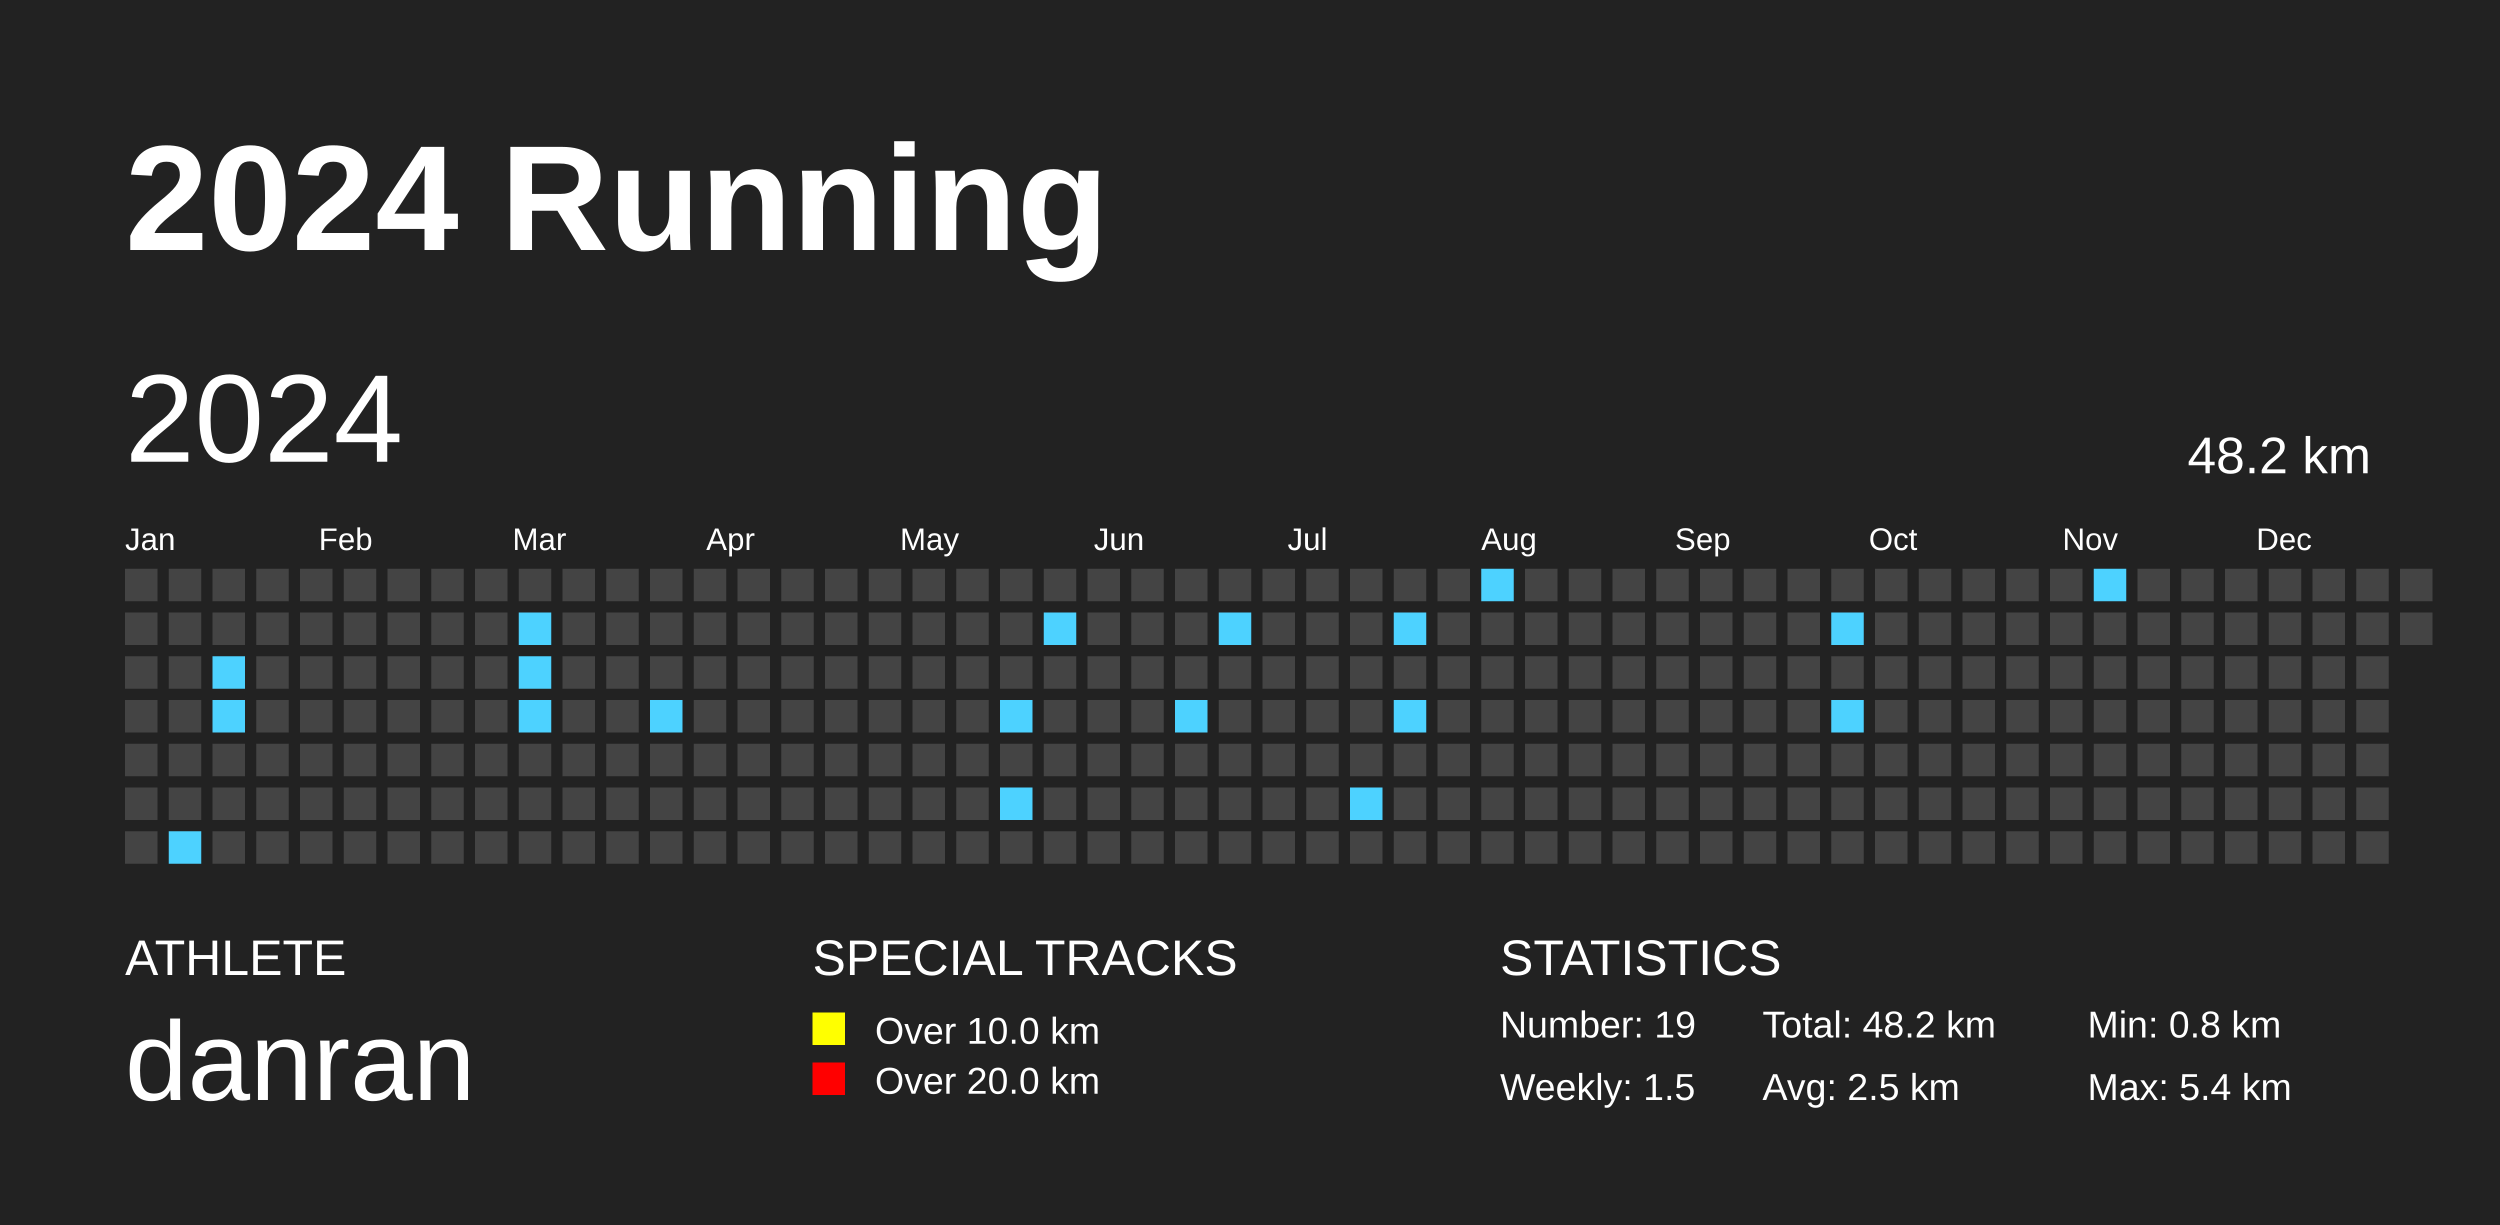
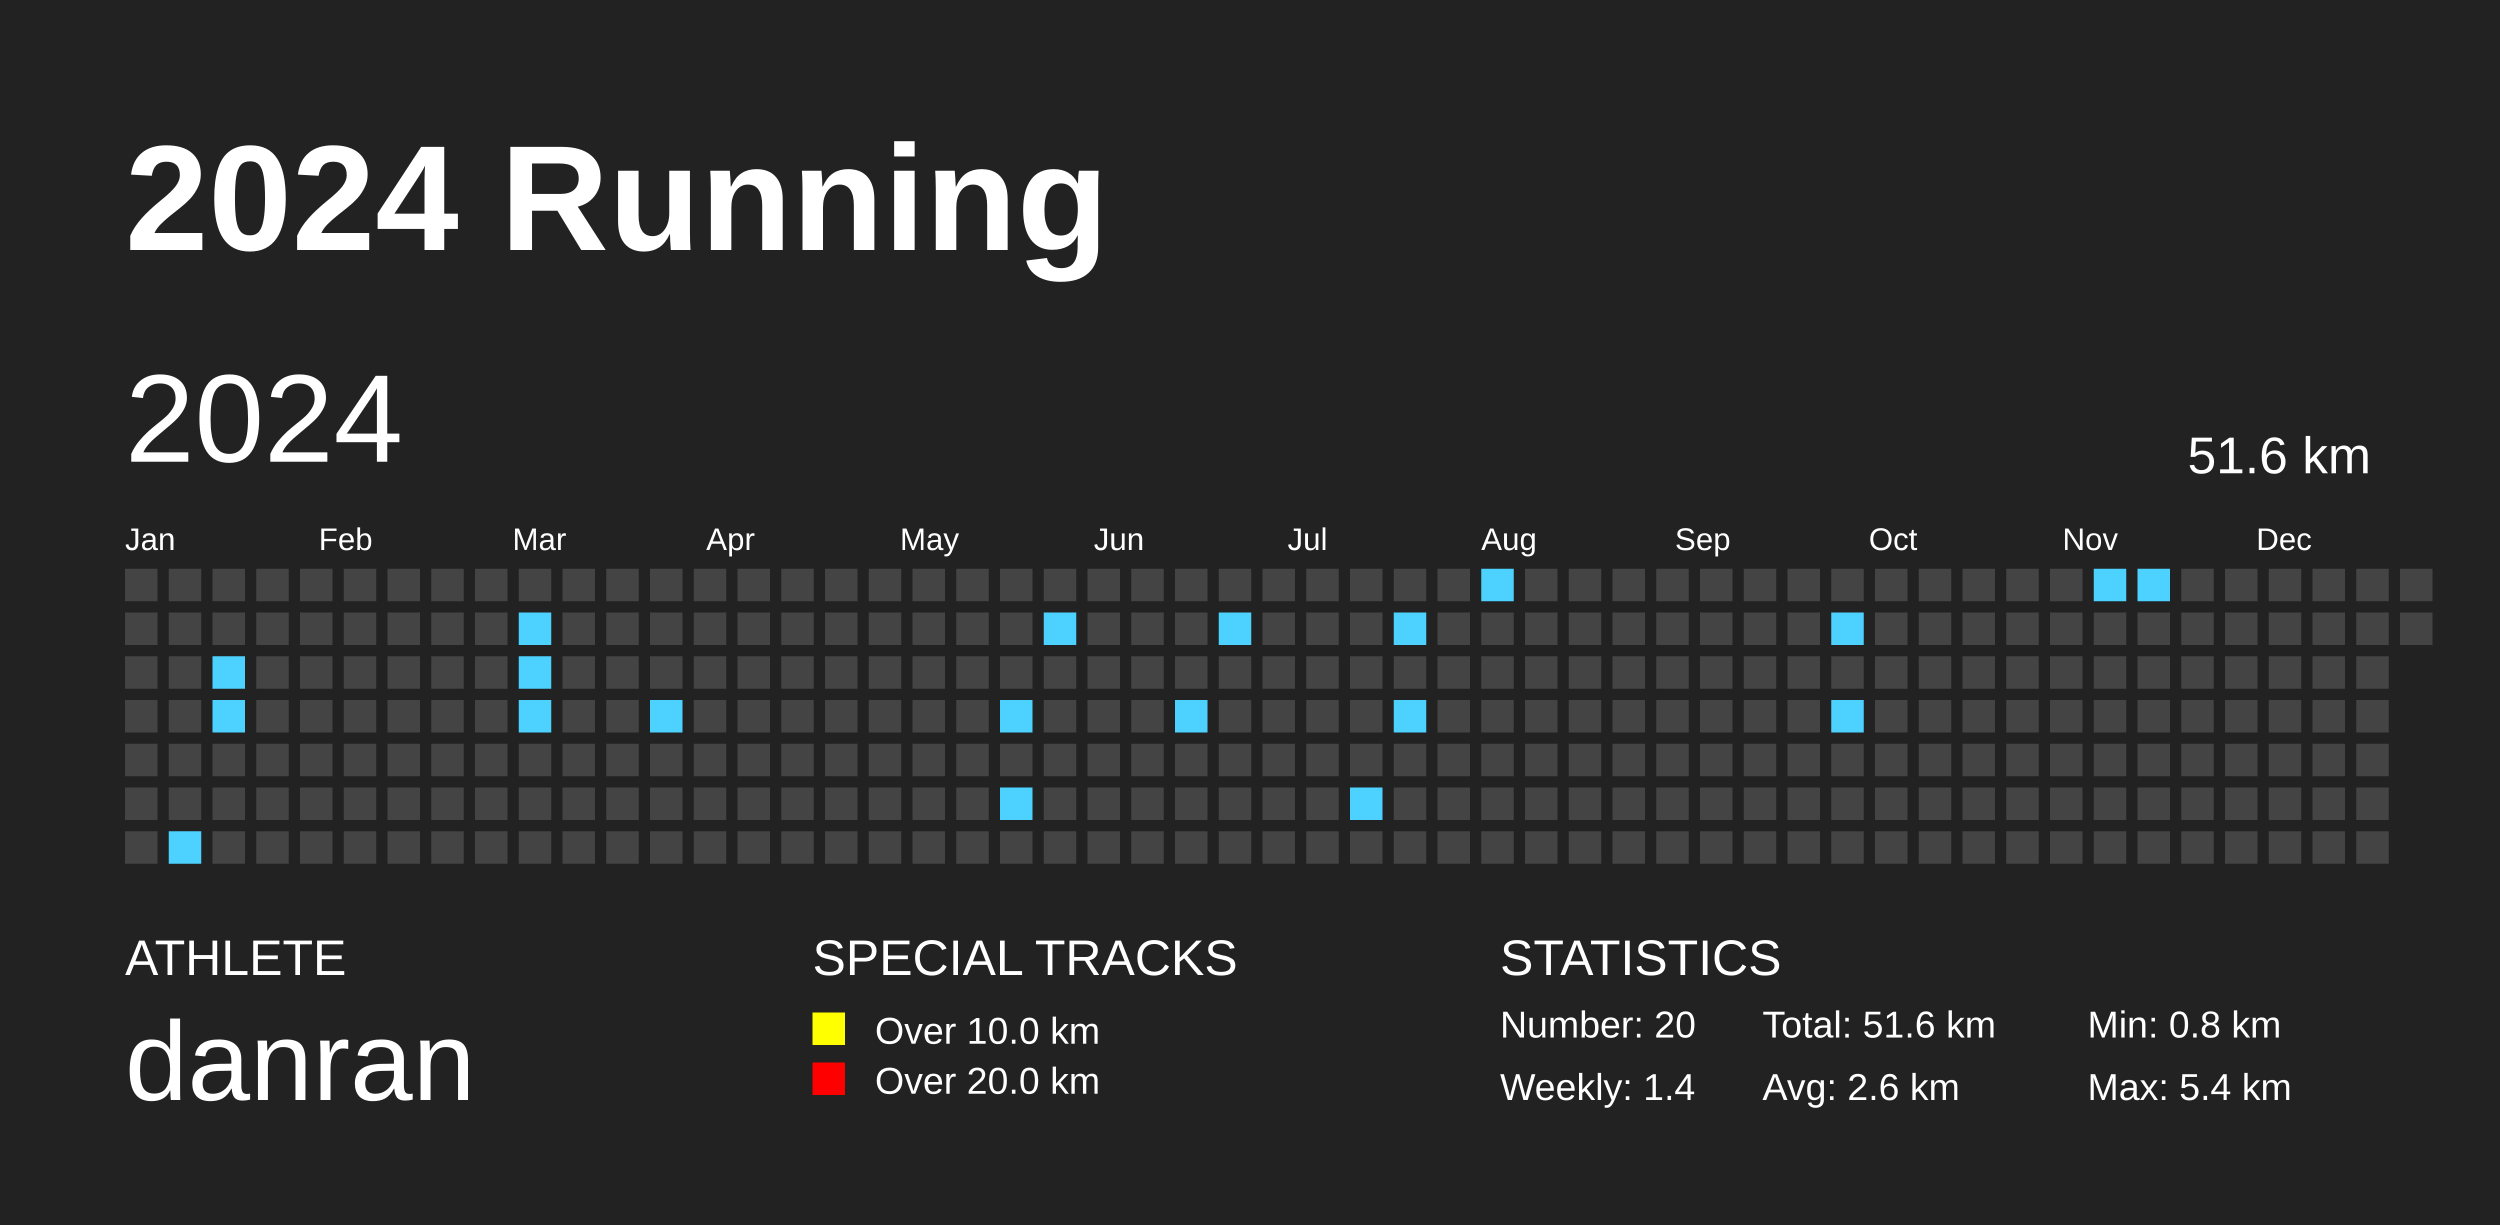
<svg xmlns="http://www.w3.org/2000/svg" baseProfile="full" height="98mm" version="1.1" viewBox="0,0,200,98" width="200mm">
  <defs />
  <rect fill="#222222" height="98" width="200" x="0" y="0" />
  <text fill="#FFFFFF" style="font-size:12px; font-family:Arial; font-weight:bold;" x="10" y="20">2024 Running</text>
  <text fill="#FFFFFF" style="font-size:4px; font-family:Arial" x="10" y="78">ATHLETE</text>
  <text fill="#FFFFFF" style="font-size:9px; font-family:Arial" x="10" y="88">danran</text>
  <text fill="#FFFFFF" style="font-size:4px; font-family:Arial" x="65" y="78">SPECIAL TRACKS</text>
  <rect fill="yellow" height="2.6" width="2.6" x="65" y="81" />
  <text fill="#FFFFFF" style="font-size:3px; font-family:Arial" x="70" y="83.5">Over 10.0 km</text>
  <rect fill="red" height="2.6" width="2.6" x="65" y="85" />
  <text fill="#FFFFFF" style="font-size:3px; font-family:Arial" x="70" y="87.5">Over 20.0 km</text>
  <text fill="#FFFFFF" style="font-size:4px; font-family:Arial" x="120" y="78">STATISTICS</text>
-   <text fill="#FFFFFF" style="font-size:3px; font-family:Arial" x="120" y="83">Number: 19</text>
-   <text fill="#FFFFFF" style="font-size:3px; font-family:Arial" x="120" y="88">Weekly: 1.5</text>
-   <text fill="#FFFFFF" style="font-size:3px; font-family:Arial" x="141" y="83">Total: 48.2 km</text>
-   <text fill="#FFFFFF" style="font-size:3px; font-family:Arial" x="141" y="88">Avg: 2.5 km</text>
+   <text fill="#FFFFFF" style="font-size:3px; font-family:Arial" x="120" y="83">Number: 20</text>
+   <text fill="#FFFFFF" style="font-size:3px; font-family:Arial" x="120" y="88">Weekly: 1.4</text>
+   <text fill="#FFFFFF" style="font-size:3px; font-family:Arial" x="141" y="83">Total: 51.6 km</text>
+   <text fill="#FFFFFF" style="font-size:3px; font-family:Arial" x="141" y="88">Avg: 2.6 km</text>
  <text fill="#FFFFFF" style="font-size:3px; font-family:Arial" x="167" y="83">Min: 0.8 km</text>
  <text fill="#FFFFFF" style="font-size:3px; font-family:Arial" x="167" y="88">Max: 5.4 km</text>
  <text dominant-baseline="hanging" fill="#FFFFFF" style="font-size:10.0px; font-family:Arial;" x="10" y="30">2024</text>
-   <text dominant-baseline="hanging" fill="#FFFFFF" style="font-size:4.125px; font-family:Arial;" x="175" y="35">48.2 km</text>
+   <text dominant-baseline="hanging" fill="#FFFFFF" style="font-size:4.125px; font-family:Arial;" x="175" y="35">51.6 km</text>
  <text fill="#FFFFFF" style="font-size:2.5px; font-family:Arial" x="10.0" y="44">Jan</text>
  <text fill="#FFFFFF" style="font-size:2.5px; font-family:Arial" x="25.5" y="44">Feb</text>
  <text fill="#FFFFFF" style="font-size:2.5px; font-family:Arial" x="41.0" y="44">Mar</text>
  <text fill="#FFFFFF" style="font-size:2.5px; font-family:Arial" x="56.5" y="44">Apr</text>
  <text fill="#FFFFFF" style="font-size:2.5px; font-family:Arial" x="72.0" y="44">May</text>
  <text fill="#FFFFFF" style="font-size:2.5px; font-family:Arial" x="87.5" y="44">Jun</text>
  <text fill="#FFFFFF" style="font-size:2.5px; font-family:Arial" x="103.0" y="44">Jul</text>
  <text fill="#FFFFFF" style="font-size:2.5px; font-family:Arial" x="118.5" y="44">Aug</text>
  <text fill="#FFFFFF" style="font-size:2.5px; font-family:Arial" x="134.0" y="44">Sep</text>
  <text fill="#FFFFFF" style="font-size:2.5px; font-family:Arial" x="149.5" y="44">Oct</text>
  <text fill="#FFFFFF" style="font-size:2.5px; font-family:Arial" x="165.0" y="44">Nov</text>
  <text fill="#FFFFFF" style="font-size:2.5px; font-family:Arial" x="180.5" y="44">Dec</text>
  <rect fill="#444444" height="2.6" width="2.6" x="10.0" y="45.5" />
  <rect fill="#444444" height="2.6" width="2.6" x="10.0" y="49.0" />
  <rect fill="#444444" height="2.6" width="2.6" x="10.0" y="52.5" />
  <rect fill="#444444" height="2.6" width="2.6" x="10.0" y="56.0" />
  <rect fill="#444444" height="2.6" width="2.6" x="10.0" y="59.5" />
  <rect fill="#444444" height="2.6" width="2.6" x="10.0" y="63.0" />
  <rect fill="#444444" height="2.6" width="2.6" x="10.0" y="66.5" />
  <rect fill="#444444" height="2.6" width="2.6" x="13.5" y="45.5" />
  <rect fill="#444444" height="2.6" width="2.6" x="13.5" y="49.0" />
  <rect fill="#444444" height="2.6" width="2.6" x="13.5" y="52.5" />
  <rect fill="#444444" height="2.6" width="2.6" x="13.5" y="56.0" />
  <rect fill="#444444" height="2.6" width="2.6" x="13.5" y="59.5" />
  <rect fill="#444444" height="2.6" width="2.6" x="13.5" y="63.0" />
  <rect fill="#4DD2FF" height="2.6" width="2.6" x="13.5" y="66.5" />
  <rect fill="#444444" height="2.6" width="2.6" x="17.0" y="45.5" />
  <rect fill="#444444" height="2.6" width="2.6" x="17.0" y="49.0" />
  <rect fill="#4DD2FF" height="2.6" width="2.6" x="17.0" y="52.5" />
  <rect fill="#4DD2FF" height="2.6" width="2.6" x="17.0" y="56.0" />
  <rect fill="#444444" height="2.6" width="2.6" x="17.0" y="59.5" />
  <rect fill="#444444" height="2.6" width="2.6" x="17.0" y="63.0" />
  <rect fill="#444444" height="2.6" width="2.6" x="17.0" y="66.5" />
  <rect fill="#444444" height="2.6" width="2.6" x="20.5" y="45.5" />
  <rect fill="#444444" height="2.6" width="2.6" x="20.5" y="49.0" />
  <rect fill="#444444" height="2.6" width="2.6" x="20.5" y="52.5" />
  <rect fill="#444444" height="2.6" width="2.6" x="20.5" y="56.0" />
  <rect fill="#444444" height="2.6" width="2.6" x="20.5" y="59.5" />
  <rect fill="#444444" height="2.6" width="2.6" x="20.5" y="63.0" />
  <rect fill="#444444" height="2.6" width="2.6" x="20.5" y="66.5" />
  <rect fill="#444444" height="2.6" width="2.6" x="24.0" y="45.5" />
  <rect fill="#444444" height="2.6" width="2.6" x="24.0" y="49.0" />
  <rect fill="#444444" height="2.6" width="2.6" x="24.0" y="52.5" />
  <rect fill="#444444" height="2.6" width="2.6" x="24.0" y="56.0" />
  <rect fill="#444444" height="2.6" width="2.6" x="24.0" y="59.5" />
  <rect fill="#444444" height="2.6" width="2.6" x="24.0" y="63.0" />
  <rect fill="#444444" height="2.6" width="2.6" x="24.0" y="66.5" />
  <rect fill="#444444" height="2.6" width="2.6" x="27.5" y="45.5" />
  <rect fill="#444444" height="2.6" width="2.6" x="27.5" y="49.0" />
  <rect fill="#444444" height="2.6" width="2.6" x="27.5" y="52.5" />
  <rect fill="#444444" height="2.6" width="2.6" x="27.5" y="56.0" />
  <rect fill="#444444" height="2.6" width="2.6" x="27.5" y="59.5" />
  <rect fill="#444444" height="2.6" width="2.6" x="27.5" y="63.0" />
  <rect fill="#444444" height="2.6" width="2.6" x="27.5" y="66.5" />
  <rect fill="#444444" height="2.6" width="2.6" x="31.0" y="45.5" />
  <rect fill="#444444" height="2.6" width="2.6" x="31.0" y="49.0" />
  <rect fill="#444444" height="2.6" width="2.6" x="31.0" y="52.5" />
  <rect fill="#444444" height="2.6" width="2.6" x="31.0" y="56.0" />
  <rect fill="#444444" height="2.6" width="2.6" x="31.0" y="59.5" />
  <rect fill="#444444" height="2.6" width="2.6" x="31.0" y="63.0" />
  <rect fill="#444444" height="2.6" width="2.6" x="31.0" y="66.5" />
  <rect fill="#444444" height="2.6" width="2.6" x="34.5" y="45.5" />
  <rect fill="#444444" height="2.6" width="2.6" x="34.5" y="49.0" />
  <rect fill="#444444" height="2.6" width="2.6" x="34.5" y="52.5" />
  <rect fill="#444444" height="2.6" width="2.6" x="34.5" y="56.0" />
  <rect fill="#444444" height="2.6" width="2.6" x="34.5" y="59.5" />
  <rect fill="#444444" height="2.6" width="2.6" x="34.5" y="63.0" />
  <rect fill="#444444" height="2.6" width="2.6" x="34.5" y="66.5" />
  <rect fill="#444444" height="2.6" width="2.6" x="38.0" y="45.5" />
  <rect fill="#444444" height="2.6" width="2.6" x="38.0" y="49.0" />
  <rect fill="#444444" height="2.6" width="2.6" x="38.0" y="52.5" />
  <rect fill="#444444" height="2.6" width="2.6" x="38.0" y="56.0" />
  <rect fill="#444444" height="2.6" width="2.6" x="38.0" y="59.5" />
  <rect fill="#444444" height="2.6" width="2.6" x="38.0" y="63.0" />
  <rect fill="#444444" height="2.6" width="2.6" x="38.0" y="66.5" />
  <rect fill="#444444" height="2.6" width="2.6" x="41.5" y="45.5" />
  <rect fill="#4DD2FF" height="2.6" width="2.6" x="41.5" y="49.0" />
  <rect fill="#4DD2FF" height="2.6" width="2.6" x="41.5" y="52.5" />
  <rect fill="#4DD2FF" height="2.6" width="2.6" x="41.5" y="56.0" />
  <rect fill="#444444" height="2.6" width="2.6" x="41.5" y="59.5" />
  <rect fill="#444444" height="2.6" width="2.6" x="41.5" y="63.0" />
  <rect fill="#444444" height="2.6" width="2.6" x="41.5" y="66.5" />
  <rect fill="#444444" height="2.6" width="2.6" x="45.0" y="45.5" />
  <rect fill="#444444" height="2.6" width="2.6" x="45.0" y="49.0" />
  <rect fill="#444444" height="2.6" width="2.6" x="45.0" y="52.5" />
  <rect fill="#444444" height="2.6" width="2.6" x="45.0" y="56.0" />
  <rect fill="#444444" height="2.6" width="2.6" x="45.0" y="59.5" />
  <rect fill="#444444" height="2.6" width="2.6" x="45.0" y="63.0" />
  <rect fill="#444444" height="2.6" width="2.6" x="45.0" y="66.5" />
  <rect fill="#444444" height="2.6" width="2.6" x="48.5" y="45.5" />
  <rect fill="#444444" height="2.6" width="2.6" x="48.5" y="49.0" />
  <rect fill="#444444" height="2.6" width="2.6" x="48.5" y="52.5" />
  <rect fill="#444444" height="2.6" width="2.6" x="48.5" y="56.0" />
  <rect fill="#444444" height="2.6" width="2.6" x="48.5" y="59.5" />
  <rect fill="#444444" height="2.6" width="2.6" x="48.5" y="63.0" />
  <rect fill="#444444" height="2.6" width="2.6" x="48.5" y="66.5" />
  <rect fill="#444444" height="2.6" width="2.6" x="52.0" y="45.5" />
  <rect fill="#444444" height="2.6" width="2.6" x="52.0" y="49.0" />
  <rect fill="#444444" height="2.6" width="2.6" x="52.0" y="52.5" />
  <rect fill="#4DD2FF" height="2.6" width="2.6" x="52.0" y="56.0" />
  <rect fill="#444444" height="2.6" width="2.6" x="52.0" y="59.5" />
  <rect fill="#444444" height="2.6" width="2.6" x="52.0" y="63.0" />
  <rect fill="#444444" height="2.6" width="2.6" x="52.0" y="66.5" />
  <rect fill="#444444" height="2.6" width="2.6" x="55.5" y="45.5" />
  <rect fill="#444444" height="2.6" width="2.6" x="55.5" y="49.0" />
  <rect fill="#444444" height="2.6" width="2.6" x="55.5" y="52.5" />
  <rect fill="#444444" height="2.6" width="2.6" x="55.5" y="56.0" />
  <rect fill="#444444" height="2.6" width="2.6" x="55.5" y="59.5" />
  <rect fill="#444444" height="2.6" width="2.6" x="55.5" y="63.0" />
  <rect fill="#444444" height="2.6" width="2.6" x="55.5" y="66.5" />
  <rect fill="#444444" height="2.6" width="2.6" x="59.0" y="45.5" />
  <rect fill="#444444" height="2.6" width="2.6" x="59.0" y="49.0" />
  <rect fill="#444444" height="2.6" width="2.6" x="59.0" y="52.5" />
  <rect fill="#444444" height="2.6" width="2.6" x="59.0" y="56.0" />
  <rect fill="#444444" height="2.6" width="2.6" x="59.0" y="59.5" />
  <rect fill="#444444" height="2.6" width="2.6" x="59.0" y="63.0" />
  <rect fill="#444444" height="2.6" width="2.6" x="59.0" y="66.5" />
  <rect fill="#444444" height="2.6" width="2.6" x="62.5" y="45.5" />
  <rect fill="#444444" height="2.6" width="2.6" x="62.5" y="49.0" />
  <rect fill="#444444" height="2.6" width="2.6" x="62.5" y="52.5" />
  <rect fill="#444444" height="2.6" width="2.6" x="62.5" y="56.0" />
  <rect fill="#444444" height="2.6" width="2.6" x="62.5" y="59.5" />
  <rect fill="#444444" height="2.6" width="2.6" x="62.5" y="63.0" />
  <rect fill="#444444" height="2.6" width="2.6" x="62.5" y="66.5" />
  <rect fill="#444444" height="2.6" width="2.6" x="66.0" y="45.5" />
  <rect fill="#444444" height="2.6" width="2.6" x="66.0" y="49.0" />
  <rect fill="#444444" height="2.6" width="2.6" x="66.0" y="52.5" />
  <rect fill="#444444" height="2.6" width="2.6" x="66.0" y="56.0" />
  <rect fill="#444444" height="2.6" width="2.6" x="66.0" y="59.5" />
  <rect fill="#444444" height="2.6" width="2.6" x="66.0" y="63.0" />
  <rect fill="#444444" height="2.6" width="2.6" x="66.0" y="66.5" />
  <rect fill="#444444" height="2.6" width="2.6" x="69.5" y="45.5" />
  <rect fill="#444444" height="2.6" width="2.6" x="69.5" y="49.0" />
  <rect fill="#444444" height="2.6" width="2.6" x="69.5" y="52.5" />
  <rect fill="#444444" height="2.6" width="2.6" x="69.5" y="56.0" />
  <rect fill="#444444" height="2.6" width="2.6" x="69.5" y="59.5" />
  <rect fill="#444444" height="2.6" width="2.6" x="69.5" y="63.0" />
  <rect fill="#444444" height="2.6" width="2.6" x="69.5" y="66.5" />
  <rect fill="#444444" height="2.6" width="2.6" x="73.0" y="45.5" />
  <rect fill="#444444" height="2.6" width="2.6" x="73.0" y="49.0" />
  <rect fill="#444444" height="2.6" width="2.6" x="73.0" y="52.5" />
  <rect fill="#444444" height="2.6" width="2.6" x="73.0" y="56.0" />
  <rect fill="#444444" height="2.6" width="2.6" x="73.0" y="59.5" />
  <rect fill="#444444" height="2.6" width="2.6" x="73.0" y="63.0" />
  <rect fill="#444444" height="2.6" width="2.6" x="73.0" y="66.5" />
  <rect fill="#444444" height="2.6" width="2.6" x="76.5" y="45.5" />
  <rect fill="#444444" height="2.6" width="2.6" x="76.5" y="49.0" />
  <rect fill="#444444" height="2.6" width="2.6" x="76.5" y="52.5" />
  <rect fill="#444444" height="2.6" width="2.6" x="76.5" y="56.0" />
  <rect fill="#444444" height="2.6" width="2.6" x="76.5" y="59.5" />
  <rect fill="#444444" height="2.6" width="2.6" x="76.5" y="63.0" />
  <rect fill="#444444" height="2.6" width="2.6" x="76.5" y="66.5" />
  <rect fill="#444444" height="2.6" width="2.6" x="80.0" y="45.5" />
  <rect fill="#444444" height="2.6" width="2.6" x="80.0" y="49.0" />
  <rect fill="#444444" height="2.6" width="2.6" x="80.0" y="52.5" />
  <rect fill="#4DD2FF" height="2.6" width="2.6" x="80.0" y="56.0" />
  <rect fill="#444444" height="2.6" width="2.6" x="80.0" y="59.5" />
  <rect fill="#4DD2FF" height="2.6" width="2.6" x="80.0" y="63.0" />
  <rect fill="#444444" height="2.6" width="2.6" x="80.0" y="66.5" />
  <rect fill="#444444" height="2.6" width="2.6" x="83.5" y="45.5" />
  <rect fill="#4DD2FF" height="2.6" width="2.6" x="83.5" y="49.0" />
  <rect fill="#444444" height="2.6" width="2.6" x="83.5" y="52.5" />
  <rect fill="#444444" height="2.6" width="2.6" x="83.5" y="56.0" />
  <rect fill="#444444" height="2.6" width="2.6" x="83.5" y="59.5" />
  <rect fill="#444444" height="2.6" width="2.6" x="83.5" y="63.0" />
  <rect fill="#444444" height="2.6" width="2.6" x="83.5" y="66.5" />
  <rect fill="#444444" height="2.6" width="2.6" x="87.0" y="45.5" />
  <rect fill="#444444" height="2.6" width="2.6" x="87.0" y="49.0" />
  <rect fill="#444444" height="2.6" width="2.6" x="87.0" y="52.5" />
  <rect fill="#444444" height="2.6" width="2.6" x="87.0" y="56.0" />
  <rect fill="#444444" height="2.6" width="2.6" x="87.0" y="59.5" />
  <rect fill="#444444" height="2.6" width="2.6" x="87.0" y="63.0" />
  <rect fill="#444444" height="2.6" width="2.6" x="87.0" y="66.5" />
  <rect fill="#444444" height="2.6" width="2.6" x="90.5" y="45.5" />
  <rect fill="#444444" height="2.6" width="2.6" x="90.5" y="49.0" />
  <rect fill="#444444" height="2.6" width="2.6" x="90.5" y="52.5" />
  <rect fill="#444444" height="2.6" width="2.6" x="90.5" y="56.0" />
  <rect fill="#444444" height="2.6" width="2.6" x="90.5" y="59.5" />
  <rect fill="#444444" height="2.6" width="2.6" x="90.5" y="63.0" />
  <rect fill="#444444" height="2.6" width="2.6" x="90.5" y="66.5" />
  <rect fill="#444444" height="2.6" width="2.6" x="94.0" y="45.5" />
  <rect fill="#444444" height="2.6" width="2.6" x="94.0" y="49.0" />
  <rect fill="#444444" height="2.6" width="2.6" x="94.0" y="52.5" />
  <rect fill="#4DD2FF" height="2.6" width="2.6" x="94.0" y="56.0" />
  <rect fill="#444444" height="2.6" width="2.6" x="94.0" y="59.5" />
  <rect fill="#444444" height="2.6" width="2.6" x="94.0" y="63.0" />
  <rect fill="#444444" height="2.6" width="2.6" x="94.0" y="66.5" />
  <rect fill="#444444" height="2.6" width="2.6" x="97.5" y="45.5" />
  <rect fill="#4DD2FF" height="2.6" width="2.6" x="97.5" y="49.0" />
  <rect fill="#444444" height="2.6" width="2.6" x="97.5" y="52.5" />
  <rect fill="#444444" height="2.6" width="2.6" x="97.5" y="56.0" />
  <rect fill="#444444" height="2.6" width="2.6" x="97.5" y="59.5" />
  <rect fill="#444444" height="2.6" width="2.6" x="97.5" y="63.0" />
  <rect fill="#444444" height="2.6" width="2.6" x="97.5" y="66.5" />
  <rect fill="#444444" height="2.6" width="2.6" x="101.0" y="45.5" />
  <rect fill="#444444" height="2.6" width="2.6" x="101.0" y="49.0" />
  <rect fill="#444444" height="2.6" width="2.6" x="101.0" y="52.5" />
  <rect fill="#444444" height="2.6" width="2.6" x="101.0" y="56.0" />
  <rect fill="#444444" height="2.6" width="2.6" x="101.0" y="59.5" />
  <rect fill="#444444" height="2.6" width="2.6" x="101.0" y="63.0" />
  <rect fill="#444444" height="2.6" width="2.6" x="101.0" y="66.5" />
  <rect fill="#444444" height="2.6" width="2.6" x="104.5" y="45.5" />
  <rect fill="#444444" height="2.6" width="2.6" x="104.5" y="49.0" />
  <rect fill="#444444" height="2.6" width="2.6" x="104.5" y="52.5" />
  <rect fill="#444444" height="2.6" width="2.6" x="104.5" y="56.0" />
  <rect fill="#444444" height="2.6" width="2.6" x="104.5" y="59.5" />
  <rect fill="#444444" height="2.6" width="2.6" x="104.5" y="63.0" />
  <rect fill="#444444" height="2.6" width="2.6" x="104.5" y="66.5" />
  <rect fill="#444444" height="2.6" width="2.6" x="108.0" y="45.5" />
  <rect fill="#444444" height="2.6" width="2.6" x="108.0" y="49.0" />
  <rect fill="#444444" height="2.6" width="2.6" x="108.0" y="52.5" />
  <rect fill="#444444" height="2.6" width="2.6" x="108.0" y="56.0" />
  <rect fill="#444444" height="2.6" width="2.6" x="108.0" y="59.5" />
  <rect fill="#4DD2FF" height="2.6" width="2.6" x="108.0" y="63.0" />
  <rect fill="#444444" height="2.6" width="2.6" x="108.0" y="66.5" />
  <rect fill="#444444" height="2.6" width="2.6" x="111.5" y="45.5" />
  <rect fill="#4DD2FF" height="2.6" width="2.6" x="111.5" y="49.0" />
  <rect fill="#444444" height="2.6" width="2.6" x="111.5" y="52.5" />
  <rect fill="#4DD2FF" height="2.6" width="2.6" x="111.5" y="56.0" />
  <rect fill="#444444" height="2.6" width="2.6" x="111.5" y="59.5" />
  <rect fill="#444444" height="2.6" width="2.6" x="111.5" y="63.0" />
  <rect fill="#444444" height="2.6" width="2.6" x="111.5" y="66.5" />
  <rect fill="#444444" height="2.6" width="2.6" x="115.0" y="45.5" />
  <rect fill="#444444" height="2.6" width="2.6" x="115.0" y="49.0" />
  <rect fill="#444444" height="2.6" width="2.6" x="115.0" y="52.5" />
  <rect fill="#444444" height="2.6" width="2.6" x="115.0" y="56.0" />
  <rect fill="#444444" height="2.6" width="2.6" x="115.0" y="59.5" />
  <rect fill="#444444" height="2.6" width="2.6" x="115.0" y="63.0" />
  <rect fill="#444444" height="2.6" width="2.6" x="115.0" y="66.5" />
  <rect fill="#4DD2FF" height="2.6" width="2.6" x="118.5" y="45.5" />
  <rect fill="#444444" height="2.6" width="2.6" x="118.5" y="49.0" />
  <rect fill="#444444" height="2.6" width="2.6" x="118.5" y="52.5" />
  <rect fill="#444444" height="2.6" width="2.6" x="118.5" y="56.0" />
  <rect fill="#444444" height="2.6" width="2.6" x="118.5" y="59.5" />
  <rect fill="#444444" height="2.6" width="2.6" x="118.5" y="63.0" />
  <rect fill="#444444" height="2.6" width="2.6" x="118.5" y="66.5" />
  <rect fill="#444444" height="2.6" width="2.6" x="122.0" y="45.5" />
  <rect fill="#444444" height="2.6" width="2.6" x="122.0" y="49.0" />
  <rect fill="#444444" height="2.6" width="2.6" x="122.0" y="52.5" />
  <rect fill="#444444" height="2.6" width="2.6" x="122.0" y="56.0" />
  <rect fill="#444444" height="2.6" width="2.6" x="122.0" y="59.5" />
  <rect fill="#444444" height="2.6" width="2.6" x="122.0" y="63.0" />
  <rect fill="#444444" height="2.6" width="2.6" x="122.0" y="66.5" />
  <rect fill="#444444" height="2.6" width="2.6" x="125.5" y="45.5" />
  <rect fill="#444444" height="2.6" width="2.6" x="125.5" y="49.0" />
  <rect fill="#444444" height="2.6" width="2.6" x="125.5" y="52.5" />
  <rect fill="#444444" height="2.6" width="2.6" x="125.5" y="56.0" />
  <rect fill="#444444" height="2.6" width="2.6" x="125.5" y="59.5" />
  <rect fill="#444444" height="2.6" width="2.6" x="125.5" y="63.0" />
  <rect fill="#444444" height="2.6" width="2.6" x="125.5" y="66.5" />
  <rect fill="#444444" height="2.6" width="2.6" x="129.0" y="45.5" />
  <rect fill="#444444" height="2.6" width="2.6" x="129.0" y="49.0" />
  <rect fill="#444444" height="2.6" width="2.6" x="129.0" y="52.5" />
  <rect fill="#444444" height="2.6" width="2.6" x="129.0" y="56.0" />
  <rect fill="#444444" height="2.6" width="2.6" x="129.0" y="59.5" />
  <rect fill="#444444" height="2.6" width="2.6" x="129.0" y="63.0" />
  <rect fill="#444444" height="2.6" width="2.6" x="129.0" y="66.5" />
  <rect fill="#444444" height="2.6" width="2.6" x="132.5" y="45.5" />
  <rect fill="#444444" height="2.6" width="2.6" x="132.5" y="49.0" />
  <rect fill="#444444" height="2.6" width="2.6" x="132.5" y="52.5" />
  <rect fill="#444444" height="2.6" width="2.6" x="132.5" y="56.0" />
  <rect fill="#444444" height="2.6" width="2.6" x="132.5" y="59.5" />
  <rect fill="#444444" height="2.6" width="2.6" x="132.5" y="63.0" />
  <rect fill="#444444" height="2.6" width="2.6" x="132.5" y="66.5" />
  <rect fill="#444444" height="2.6" width="2.6" x="136.0" y="45.5" />
  <rect fill="#444444" height="2.6" width="2.6" x="136.0" y="49.0" />
  <rect fill="#444444" height="2.6" width="2.6" x="136.0" y="52.5" />
  <rect fill="#444444" height="2.6" width="2.6" x="136.0" y="56.0" />
  <rect fill="#444444" height="2.6" width="2.6" x="136.0" y="59.5" />
  <rect fill="#444444" height="2.6" width="2.6" x="136.0" y="63.0" />
  <rect fill="#444444" height="2.6" width="2.6" x="136.0" y="66.5" />
  <rect fill="#444444" height="2.6" width="2.6" x="139.5" y="45.5" />
  <rect fill="#444444" height="2.6" width="2.6" x="139.5" y="49.0" />
  <rect fill="#444444" height="2.6" width="2.6" x="139.5" y="52.5" />
  <rect fill="#444444" height="2.6" width="2.6" x="139.5" y="56.0" />
  <rect fill="#444444" height="2.6" width="2.6" x="139.5" y="59.5" />
  <rect fill="#444444" height="2.6" width="2.6" x="139.5" y="63.0" />
  <rect fill="#444444" height="2.6" width="2.6" x="139.5" y="66.5" />
  <rect fill="#444444" height="2.6" width="2.6" x="143.0" y="45.5" />
  <rect fill="#444444" height="2.6" width="2.6" x="143.0" y="49.0" />
  <rect fill="#444444" height="2.6" width="2.6" x="143.0" y="52.5" />
  <rect fill="#444444" height="2.6" width="2.6" x="143.0" y="56.0" />
  <rect fill="#444444" height="2.6" width="2.6" x="143.0" y="59.5" />
  <rect fill="#444444" height="2.6" width="2.6" x="143.0" y="63.0" />
  <rect fill="#444444" height="2.6" width="2.6" x="143.0" y="66.5" />
  <rect fill="#444444" height="2.6" width="2.6" x="146.5" y="45.5" />
  <rect fill="#4DD2FF" height="2.6" width="2.6" x="146.5" y="49.0" />
  <rect fill="#444444" height="2.6" width="2.6" x="146.5" y="52.5" />
  <rect fill="#4DD2FF" height="2.6" width="2.6" x="146.5" y="56.0" />
  <rect fill="#444444" height="2.6" width="2.6" x="146.5" y="59.5" />
  <rect fill="#444444" height="2.6" width="2.6" x="146.5" y="63.0" />
  <rect fill="#444444" height="2.6" width="2.6" x="146.5" y="66.5" />
  <rect fill="#444444" height="2.6" width="2.6" x="150.0" y="45.5" />
  <rect fill="#444444" height="2.6" width="2.6" x="150.0" y="49.0" />
  <rect fill="#444444" height="2.6" width="2.6" x="150.0" y="52.5" />
  <rect fill="#444444" height="2.6" width="2.6" x="150.0" y="56.0" />
  <rect fill="#444444" height="2.6" width="2.6" x="150.0" y="59.5" />
  <rect fill="#444444" height="2.6" width="2.6" x="150.0" y="63.0" />
  <rect fill="#444444" height="2.6" width="2.6" x="150.0" y="66.5" />
  <rect fill="#444444" height="2.6" width="2.6" x="153.5" y="45.5" />
  <rect fill="#444444" height="2.6" width="2.6" x="153.5" y="49.0" />
  <rect fill="#444444" height="2.6" width="2.6" x="153.5" y="52.5" />
  <rect fill="#444444" height="2.6" width="2.6" x="153.5" y="56.0" />
  <rect fill="#444444" height="2.6" width="2.6" x="153.5" y="59.5" />
  <rect fill="#444444" height="2.6" width="2.6" x="153.5" y="63.0" />
  <rect fill="#444444" height="2.6" width="2.6" x="153.5" y="66.5" />
  <rect fill="#444444" height="2.6" width="2.6" x="157.0" y="45.5" />
  <rect fill="#444444" height="2.6" width="2.6" x="157.0" y="49.0" />
  <rect fill="#444444" height="2.6" width="2.6" x="157.0" y="52.5" />
  <rect fill="#444444" height="2.6" width="2.6" x="157.0" y="56.0" />
  <rect fill="#444444" height="2.6" width="2.6" x="157.0" y="59.5" />
  <rect fill="#444444" height="2.6" width="2.6" x="157.0" y="63.0" />
  <rect fill="#444444" height="2.6" width="2.6" x="157.0" y="66.5" />
  <rect fill="#444444" height="2.6" width="2.6" x="160.5" y="45.5" />
  <rect fill="#444444" height="2.6" width="2.6" x="160.5" y="49.0" />
  <rect fill="#444444" height="2.6" width="2.6" x="160.5" y="52.5" />
  <rect fill="#444444" height="2.6" width="2.6" x="160.5" y="56.0" />
  <rect fill="#444444" height="2.6" width="2.6" x="160.5" y="59.5" />
  <rect fill="#444444" height="2.6" width="2.6" x="160.5" y="63.0" />
  <rect fill="#444444" height="2.6" width="2.6" x="160.5" y="66.5" />
  <rect fill="#444444" height="2.6" width="2.6" x="164.0" y="45.5" />
  <rect fill="#444444" height="2.6" width="2.6" x="164.0" y="49.0" />
  <rect fill="#444444" height="2.6" width="2.6" x="164.0" y="52.5" />
  <rect fill="#444444" height="2.6" width="2.6" x="164.0" y="56.0" />
  <rect fill="#444444" height="2.6" width="2.6" x="164.0" y="59.5" />
  <rect fill="#444444" height="2.6" width="2.6" x="164.0" y="63.0" />
  <rect fill="#444444" height="2.6" width="2.6" x="164.0" y="66.5" />
  <rect fill="#4DD2FF" height="2.6" width="2.6" x="167.5" y="45.5" />
  <rect fill="#444444" height="2.6" width="2.6" x="167.5" y="49.0" />
  <rect fill="#444444" height="2.6" width="2.6" x="167.5" y="52.5" />
  <rect fill="#444444" height="2.6" width="2.6" x="167.5" y="56.0" />
  <rect fill="#444444" height="2.6" width="2.6" x="167.5" y="59.5" />
  <rect fill="#444444" height="2.6" width="2.6" x="167.5" y="63.0" />
  <rect fill="#444444" height="2.6" width="2.6" x="167.5" y="66.5" />
-   <rect fill="#444444" height="2.6" width="2.6" x="171.0" y="45.5" />
+   <rect fill="#4DD2FF" height="2.6" width="2.6" x="171.0" y="45.5" />
  <rect fill="#444444" height="2.6" width="2.6" x="171.0" y="49.0" />
  <rect fill="#444444" height="2.6" width="2.6" x="171.0" y="52.5" />
  <rect fill="#444444" height="2.6" width="2.6" x="171.0" y="56.0" />
  <rect fill="#444444" height="2.6" width="2.6" x="171.0" y="59.5" />
  <rect fill="#444444" height="2.6" width="2.6" x="171.0" y="63.0" />
  <rect fill="#444444" height="2.6" width="2.6" x="171.0" y="66.5" />
  <rect fill="#444444" height="2.6" width="2.6" x="174.5" y="45.5" />
  <rect fill="#444444" height="2.6" width="2.6" x="174.5" y="49.0" />
  <rect fill="#444444" height="2.6" width="2.6" x="174.5" y="52.5" />
  <rect fill="#444444" height="2.6" width="2.6" x="174.5" y="56.0" />
  <rect fill="#444444" height="2.6" width="2.6" x="174.5" y="59.5" />
  <rect fill="#444444" height="2.6" width="2.6" x="174.5" y="63.0" />
  <rect fill="#444444" height="2.6" width="2.6" x="174.5" y="66.5" />
  <rect fill="#444444" height="2.6" width="2.6" x="178.0" y="45.5" />
  <rect fill="#444444" height="2.6" width="2.6" x="178.0" y="49.0" />
  <rect fill="#444444" height="2.6" width="2.6" x="178.0" y="52.5" />
  <rect fill="#444444" height="2.6" width="2.6" x="178.0" y="56.0" />
  <rect fill="#444444" height="2.6" width="2.6" x="178.0" y="59.5" />
  <rect fill="#444444" height="2.6" width="2.6" x="178.0" y="63.0" />
  <rect fill="#444444" height="2.6" width="2.6" x="178.0" y="66.5" />
  <rect fill="#444444" height="2.6" width="2.6" x="181.5" y="45.5" />
  <rect fill="#444444" height="2.6" width="2.6" x="181.5" y="49.0" />
  <rect fill="#444444" height="2.6" width="2.6" x="181.5" y="52.5" />
  <rect fill="#444444" height="2.6" width="2.6" x="181.5" y="56.0" />
  <rect fill="#444444" height="2.6" width="2.6" x="181.5" y="59.5" />
  <rect fill="#444444" height="2.6" width="2.6" x="181.5" y="63.0" />
  <rect fill="#444444" height="2.6" width="2.6" x="181.5" y="66.5" />
  <rect fill="#444444" height="2.6" width="2.6" x="185.0" y="45.5" />
  <rect fill="#444444" height="2.6" width="2.6" x="185.0" y="49.0" />
  <rect fill="#444444" height="2.6" width="2.6" x="185.0" y="52.5" />
  <rect fill="#444444" height="2.6" width="2.6" x="185.0" y="56.0" />
  <rect fill="#444444" height="2.6" width="2.6" x="185.0" y="59.5" />
  <rect fill="#444444" height="2.6" width="2.6" x="185.0" y="63.0" />
  <rect fill="#444444" height="2.6" width="2.6" x="185.0" y="66.5" />
  <rect fill="#444444" height="2.6" width="2.6" x="188.5" y="45.5" />
  <rect fill="#444444" height="2.6" width="2.6" x="188.5" y="49.0" />
  <rect fill="#444444" height="2.6" width="2.6" x="188.5" y="52.5" />
  <rect fill="#444444" height="2.6" width="2.6" x="188.5" y="56.0" />
  <rect fill="#444444" height="2.6" width="2.6" x="188.5" y="59.5" />
  <rect fill="#444444" height="2.6" width="2.6" x="188.5" y="63.0" />
  <rect fill="#444444" height="2.6" width="2.6" x="188.5" y="66.5" />
  <rect fill="#444444" height="2.6" width="2.6" x="192.0" y="45.5" />
  <rect fill="#444444" height="2.6" width="2.6" x="192.0" y="49.0" />
</svg>
